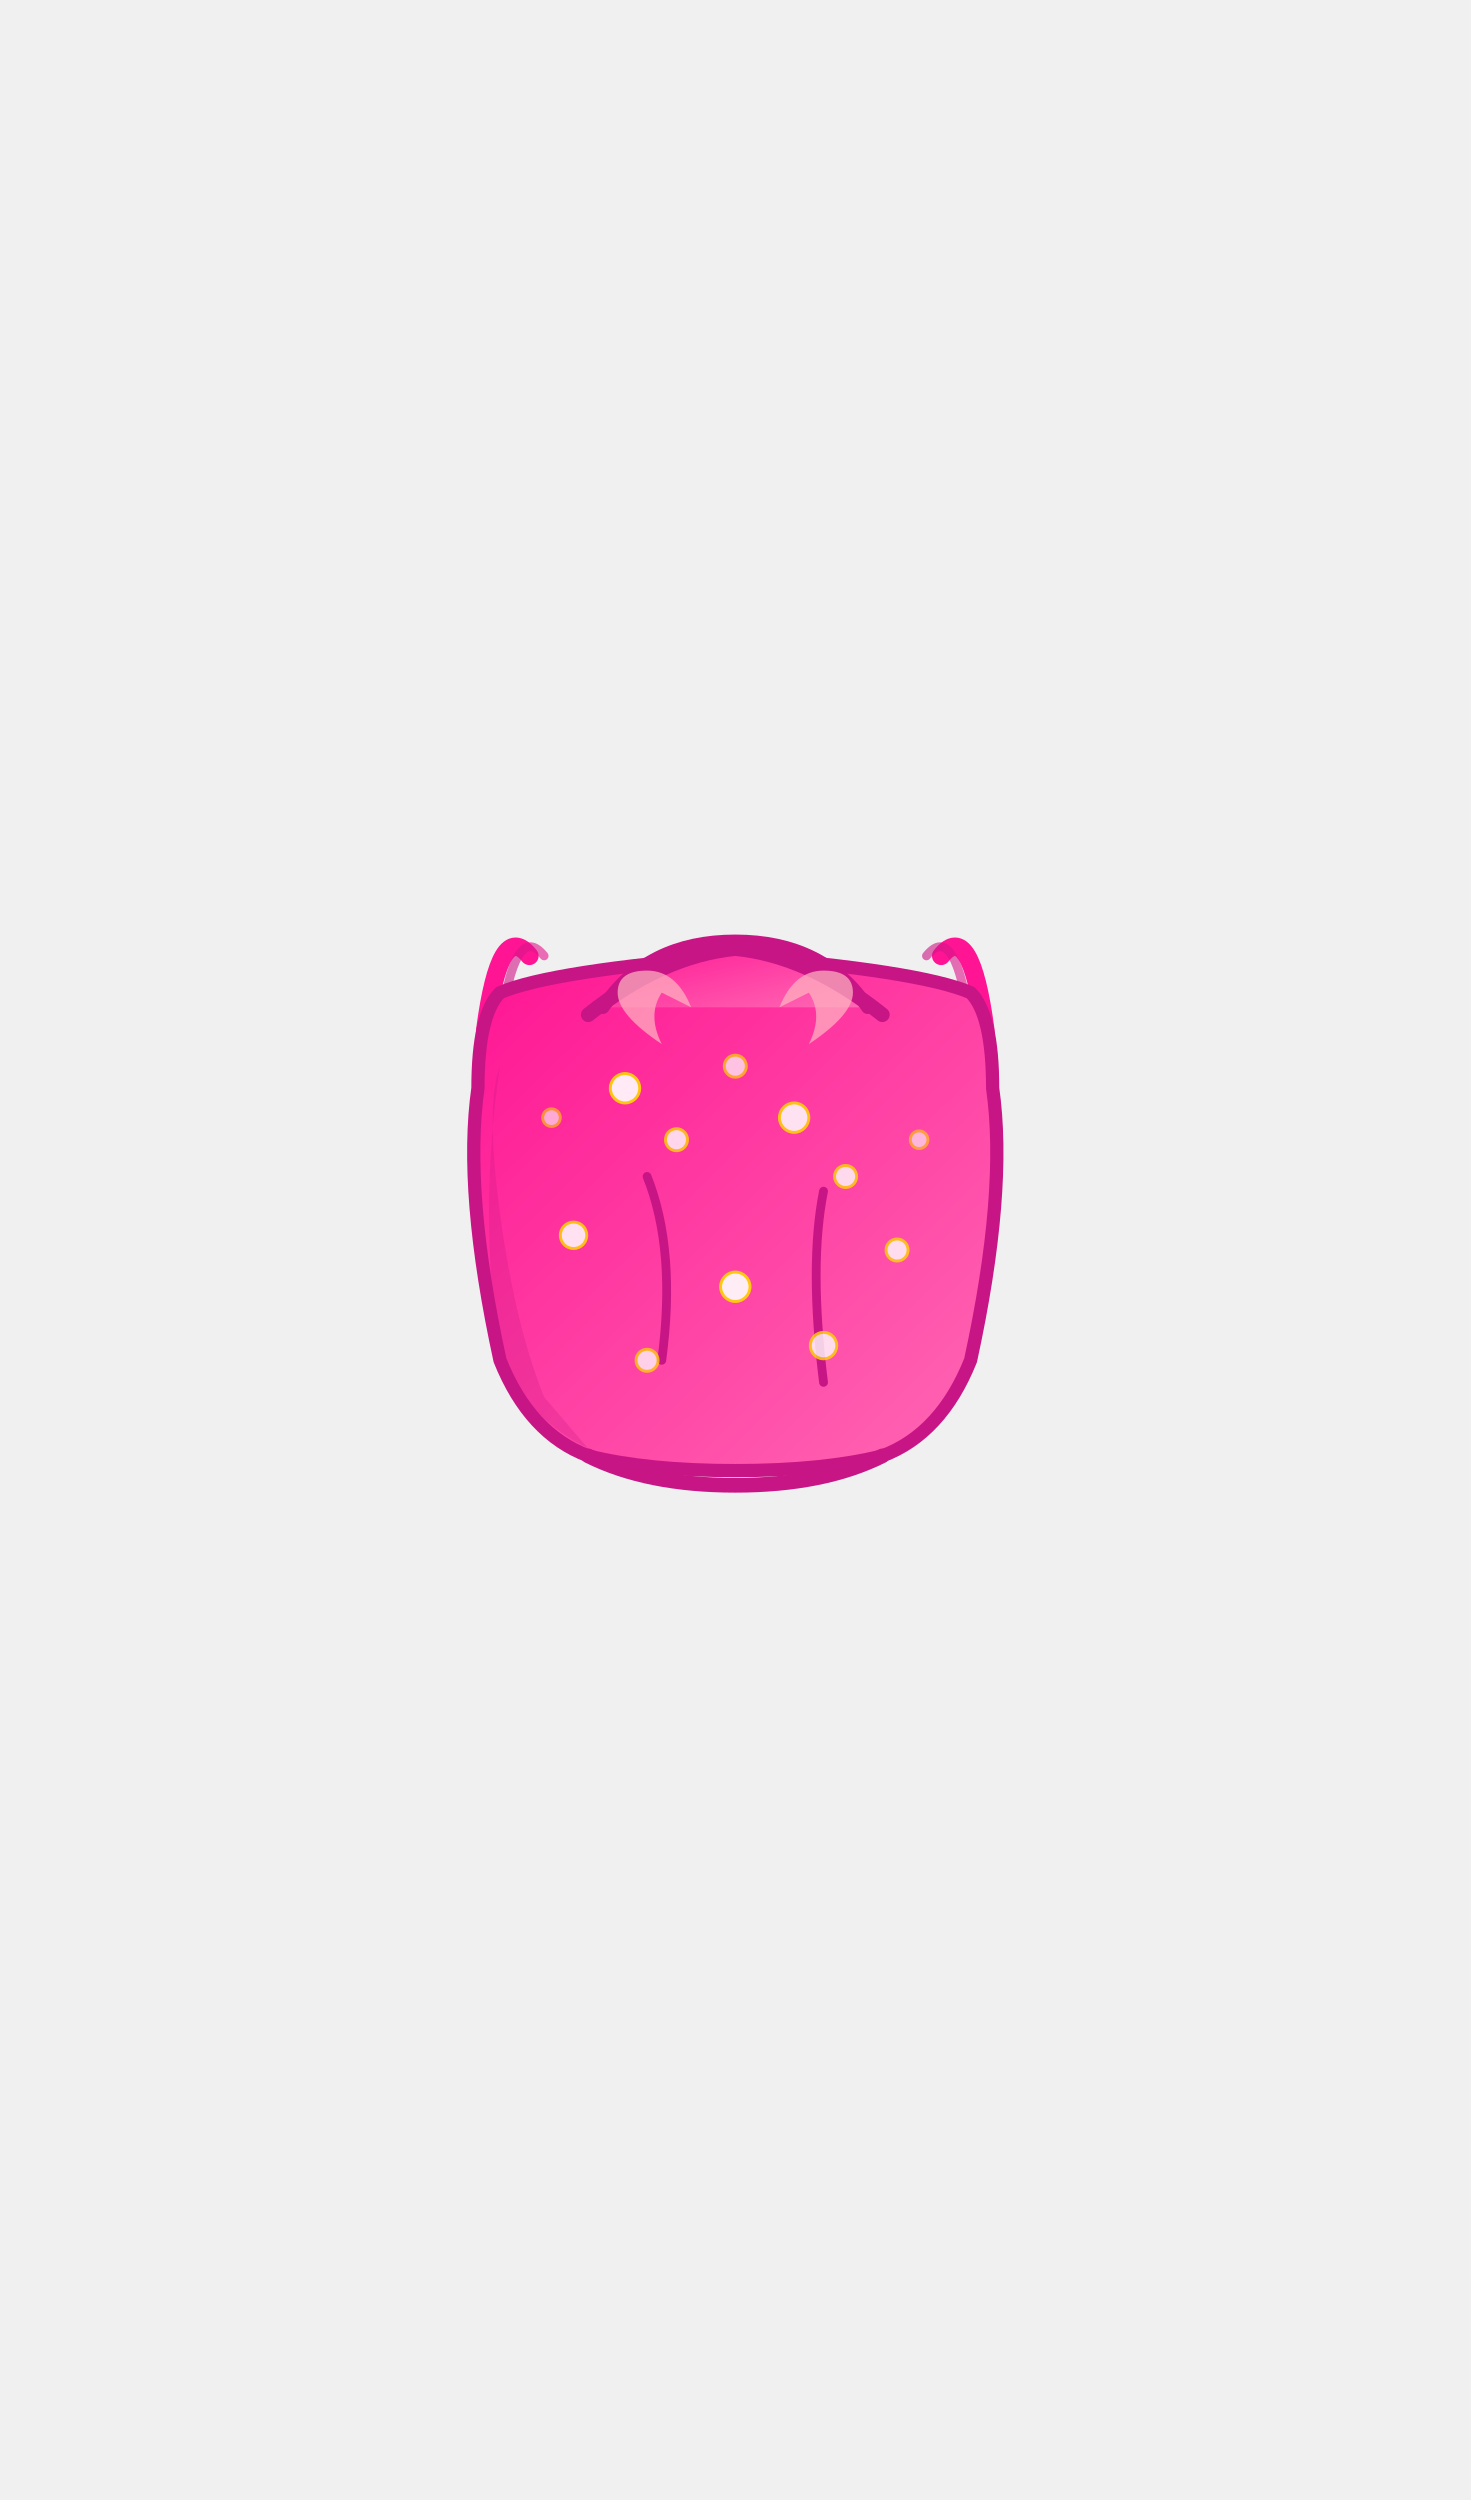
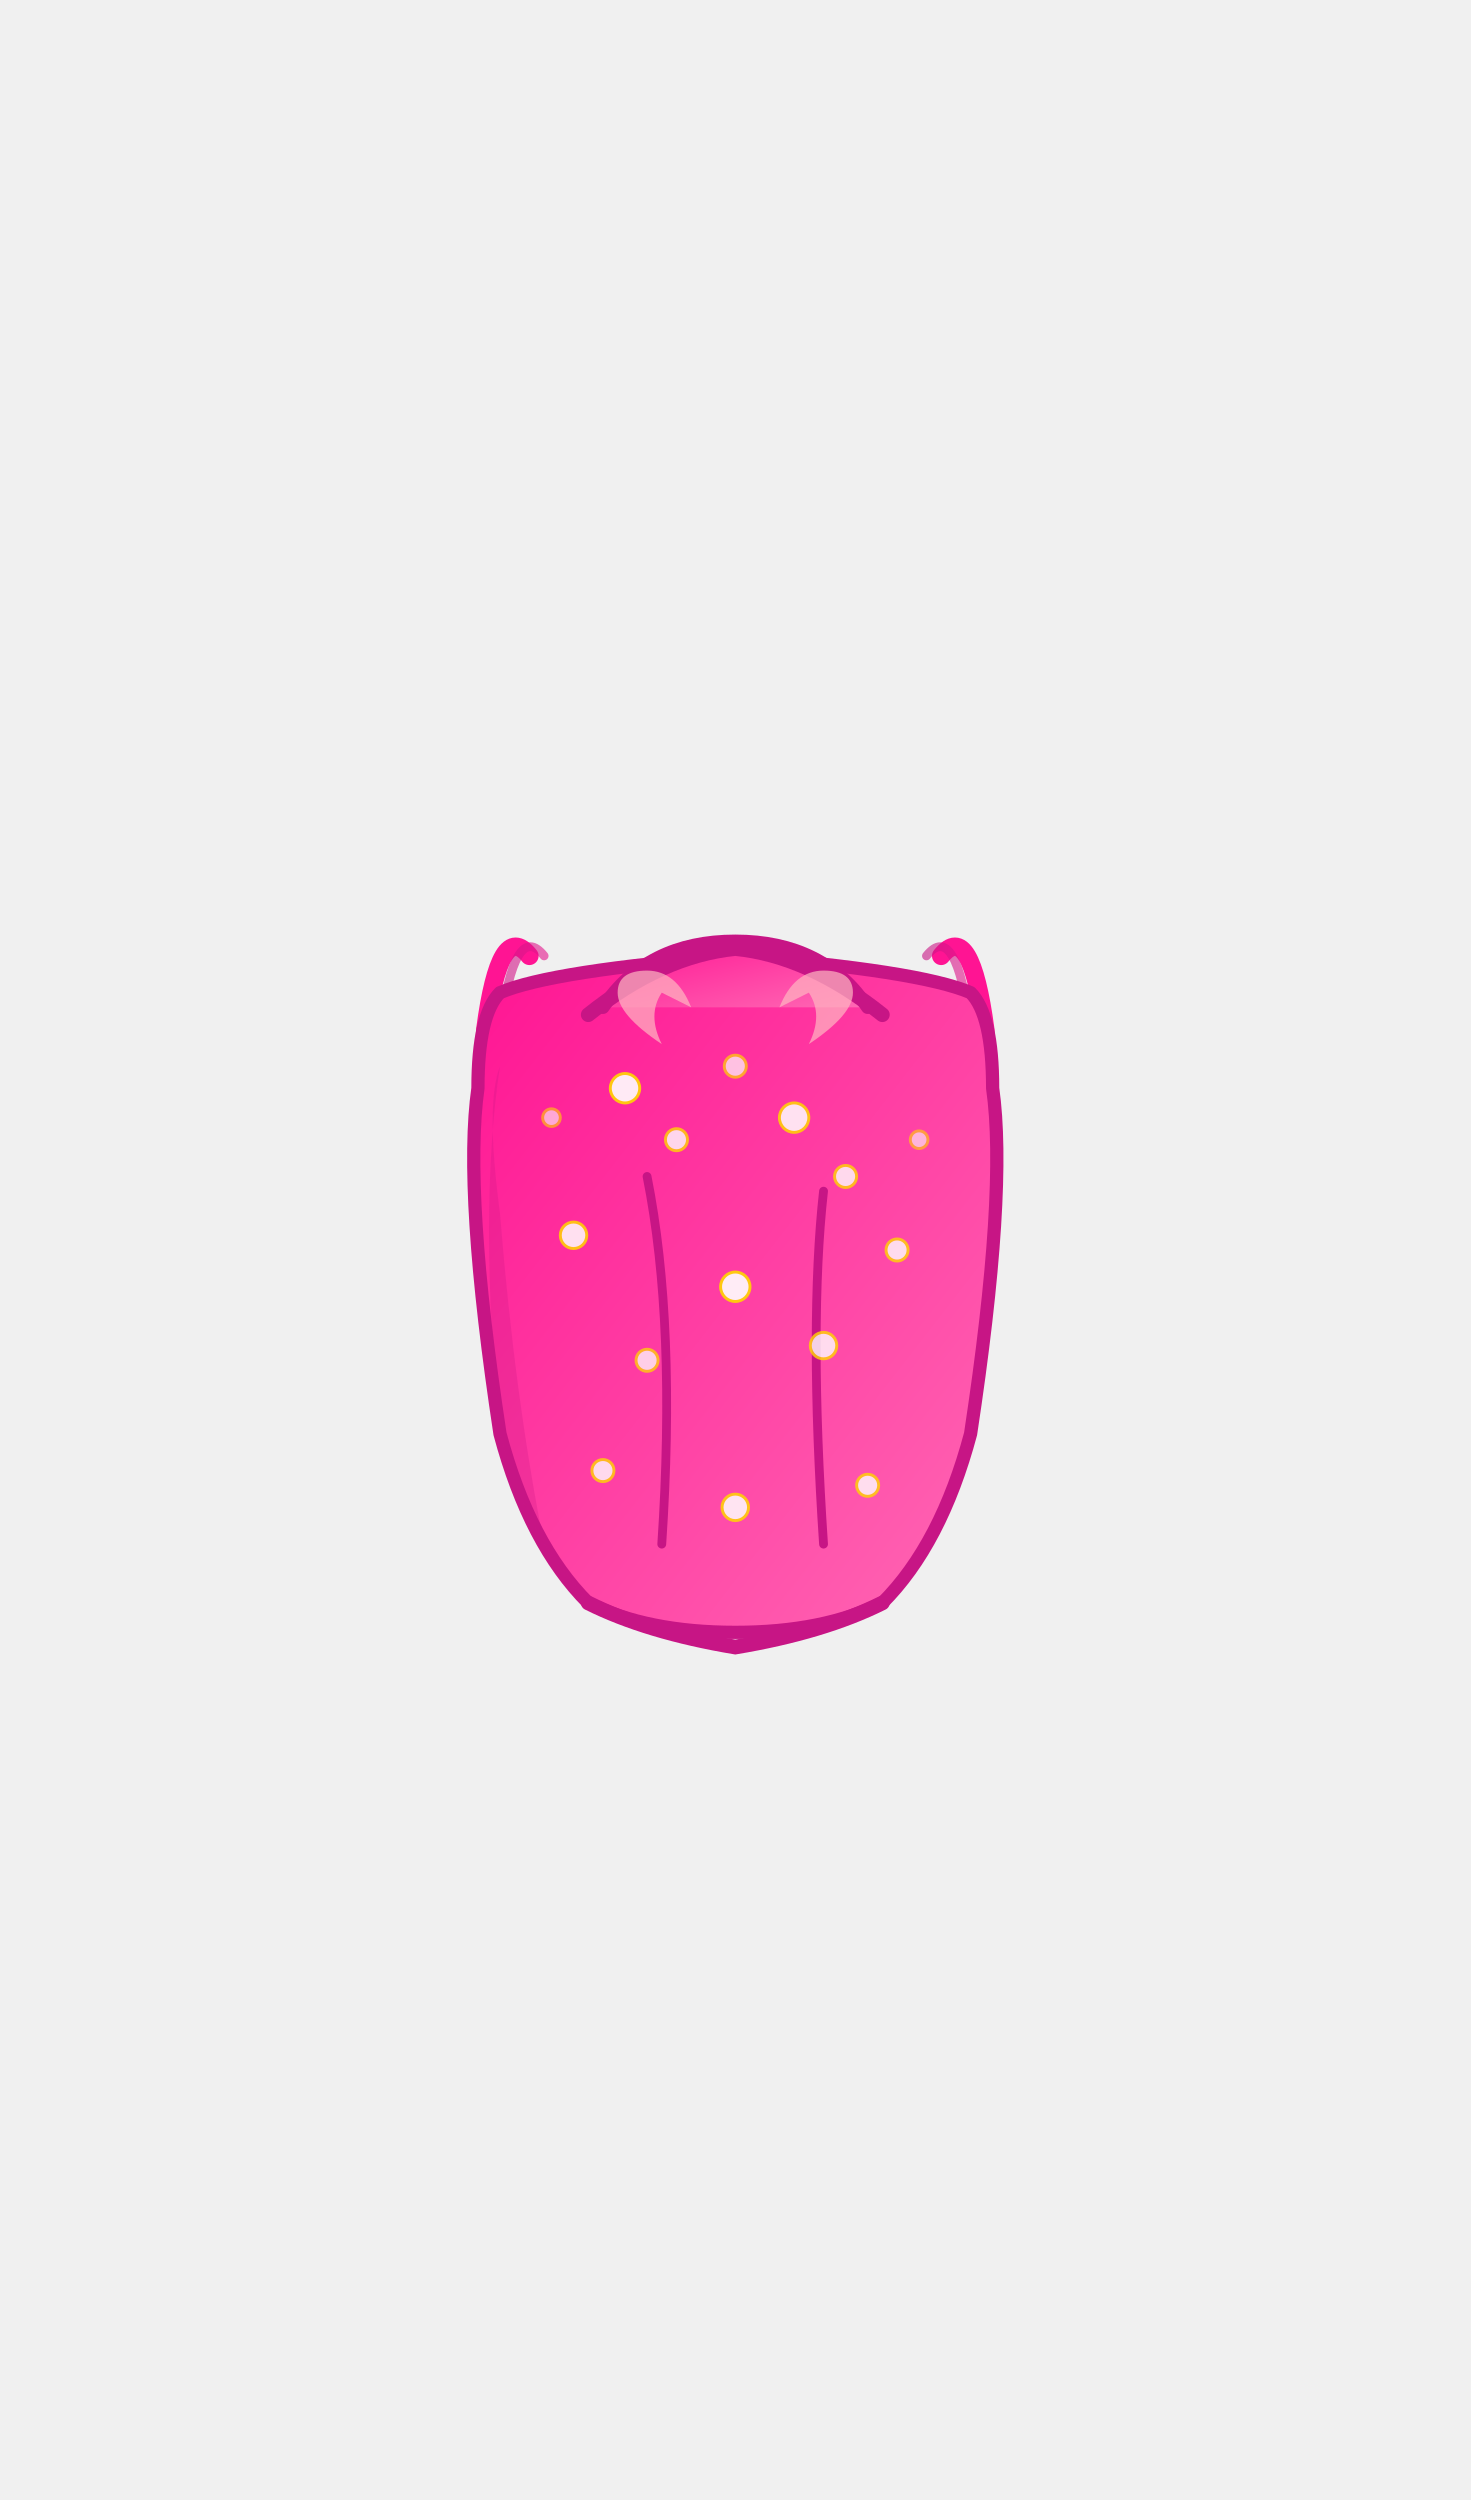
<svg xmlns="http://www.w3.org/2000/svg" viewBox="0 0 200 340">
  <defs>
    <linearGradient id="sc-body" x1="0" y1="0" x2="1" y2="1">
      <stop offset="0%" stop-color="#FF1493" />
      <stop offset="100%" stop-color="#FF69B4" />
    </linearGradient>
    <linearGradient id="sc-shadow" x1="0" y1="0" x2="1" y2="1">
      <stop offset="0%" stop-color="#C71585" />
      <stop offset="100%" stop-color="#FF1493" />
    </linearGradient>
  </defs>
  <style>
    .sc-main{fill:url(#sc-body);stroke:#C71585;stroke-width:1.8;stroke-linejoin:round}
    .sc-shade{fill:#C71585;stroke:none}
    .sc-fold{stroke:#C71585;stroke-width:1.2;fill:none;stroke-linecap:round}
    .sc-sparkle{fill:#FFFFFF;stroke:#FFD700;stroke-width:0.4}
  </style>
  <g id="clothing">
    <path d="M72 130 Q68 125 66 140 Q65 160 68 175" fill="none" stroke="#FF1493" stroke-width="2.5" stroke-linecap="round" />
    <path d="M74 130 Q70 125 68 140 Q67 160 70 175" fill="none" stroke="url(#sc-shadow)" stroke-width="1.2" stroke-linecap="round" opacity="0.6" />
    <path d="M128 130 Q132 125 134 140 Q135 160 132 175" fill="none" stroke="#FF1493" stroke-width="2.5" stroke-linecap="round" />
    <path d="M126 130 Q130 125 132 140 Q133 160 130 175" fill="none" stroke="url(#sc-shadow)" stroke-width="1.2" stroke-linecap="round" opacity="0.6" />
-     <path d="M68 135 Q65 138 65 148 Q63 162 68 185 Q72 195 80 198 Q88 200 100 200 Q112 200 120 198 Q128 195 132 185 Q137 162 135 148 Q135 138 132 135 Q125 132 100 130 Q75 132 68 135 Z" class="sc-main" />
+     <path d="M68 135 Q65 138 65 148 Q63 162 68 195 Q72 210 80 218 Q88 222 100 222 Q112 222 120 218 Q128 210 132 195 Q137 162 135 148 Q135 138 132 135 Q125 132 100 130 Q75 132 68 135 Z" class="sc-main" />
    <path d="M82 137 Q88 128 100 128 Q112 128 118 137" fill="url(#sc-body)" stroke="#C71585" stroke-width="1.8" stroke-linecap="round" />
    <path d="M80 138 Q90 130 100 129 Q110 130 120 138" fill="none" stroke="#C71585" stroke-width="2" stroke-linecap="round" />
    <path d="M94 137 Q92 132 88 132 Q84 132 84 135 Q84 138 90 142 Q88 138 90 135" fill="#FFB6C1" opacity="0.7" />
    <path d="M106 137 Q108 132 112 132 Q116 132 116 135 Q116 138 110 142 Q112 138 110 135" fill="#FFB6C1" opacity="0.7" />
-     <path d="M88 160 Q92 170 90 185" class="sc-fold" />
-     <path d="M112 162 Q110 172 112 188" class="sc-fold" />
-     <path d="M68 145 Q65 165 68 185 Q72 193 80 197 L74 190 Q70 180 68 165 Q66 150 68 145 Z" class="sc-shade" opacity="0.25" />
+     <path d="M88 160 Q92 180 90 210" class="sc-fold" />
+     <path d="M112 162 Q110 180 112 210" class="sc-fold" />
+     <path d="M68 145 Q65 165 68 195 Q72 210 80 218 L74 210 Q70 190 68 165 Q66 150 68 145 Z" class="sc-shade" opacity="0.25" />
    <circle cx="85" cy="148" r="2" class="sc-sparkle" opacity="0.9" />
    <circle cx="92" cy="155" r="1.5" class="sc-sparkle" opacity="0.8" />
    <circle cx="108" cy="152" r="2" class="sc-sparkle" opacity="0.85" />
    <circle cx="115" cy="160" r="1.5" class="sc-sparkle" opacity="0.8" />
    <circle cx="78" cy="168" r="1.8" class="sc-sparkle" opacity="0.85" />
    <circle cx="100" cy="175" r="2" class="sc-sparkle" opacity="0.9" />
    <circle cx="122" cy="170" r="1.5" class="sc-sparkle" opacity="0.8" />
    <circle cx="88" cy="185" r="1.5" class="sc-sparkle" opacity="0.75" />
    <circle cx="112" cy="183" r="1.8" class="sc-sparkle" opacity="0.8" />
    <circle cx="75" cy="152" r="1.2" class="sc-sparkle" opacity="0.6" />
    <circle cx="125" cy="155" r="1.2" class="sc-sparkle" opacity="0.6" />
    <circle cx="100" cy="145" r="1.5" class="sc-sparkle" opacity="0.7" />
-     <path d="M80 198 Q88 202 100 202 Q112 202 120 198" fill="none" stroke="#C71585" stroke-width="2" stroke-linecap="round" />
+     <circle cx="82" cy="200" r="1.5" class="sc-sparkle" opacity="0.8" />
+     <circle cx="100" cy="205" r="1.8" class="sc-sparkle" opacity="0.85" />
+     <circle cx="118" cy="202" r="1.5" class="sc-sparkle" opacity="0.8" />
+     <path d="M80 218 Q88 222 100 224 Q112 222 120 218" fill="none" stroke="#C71585" stroke-width="2" stroke-linecap="round" />
  </g>
</svg>
